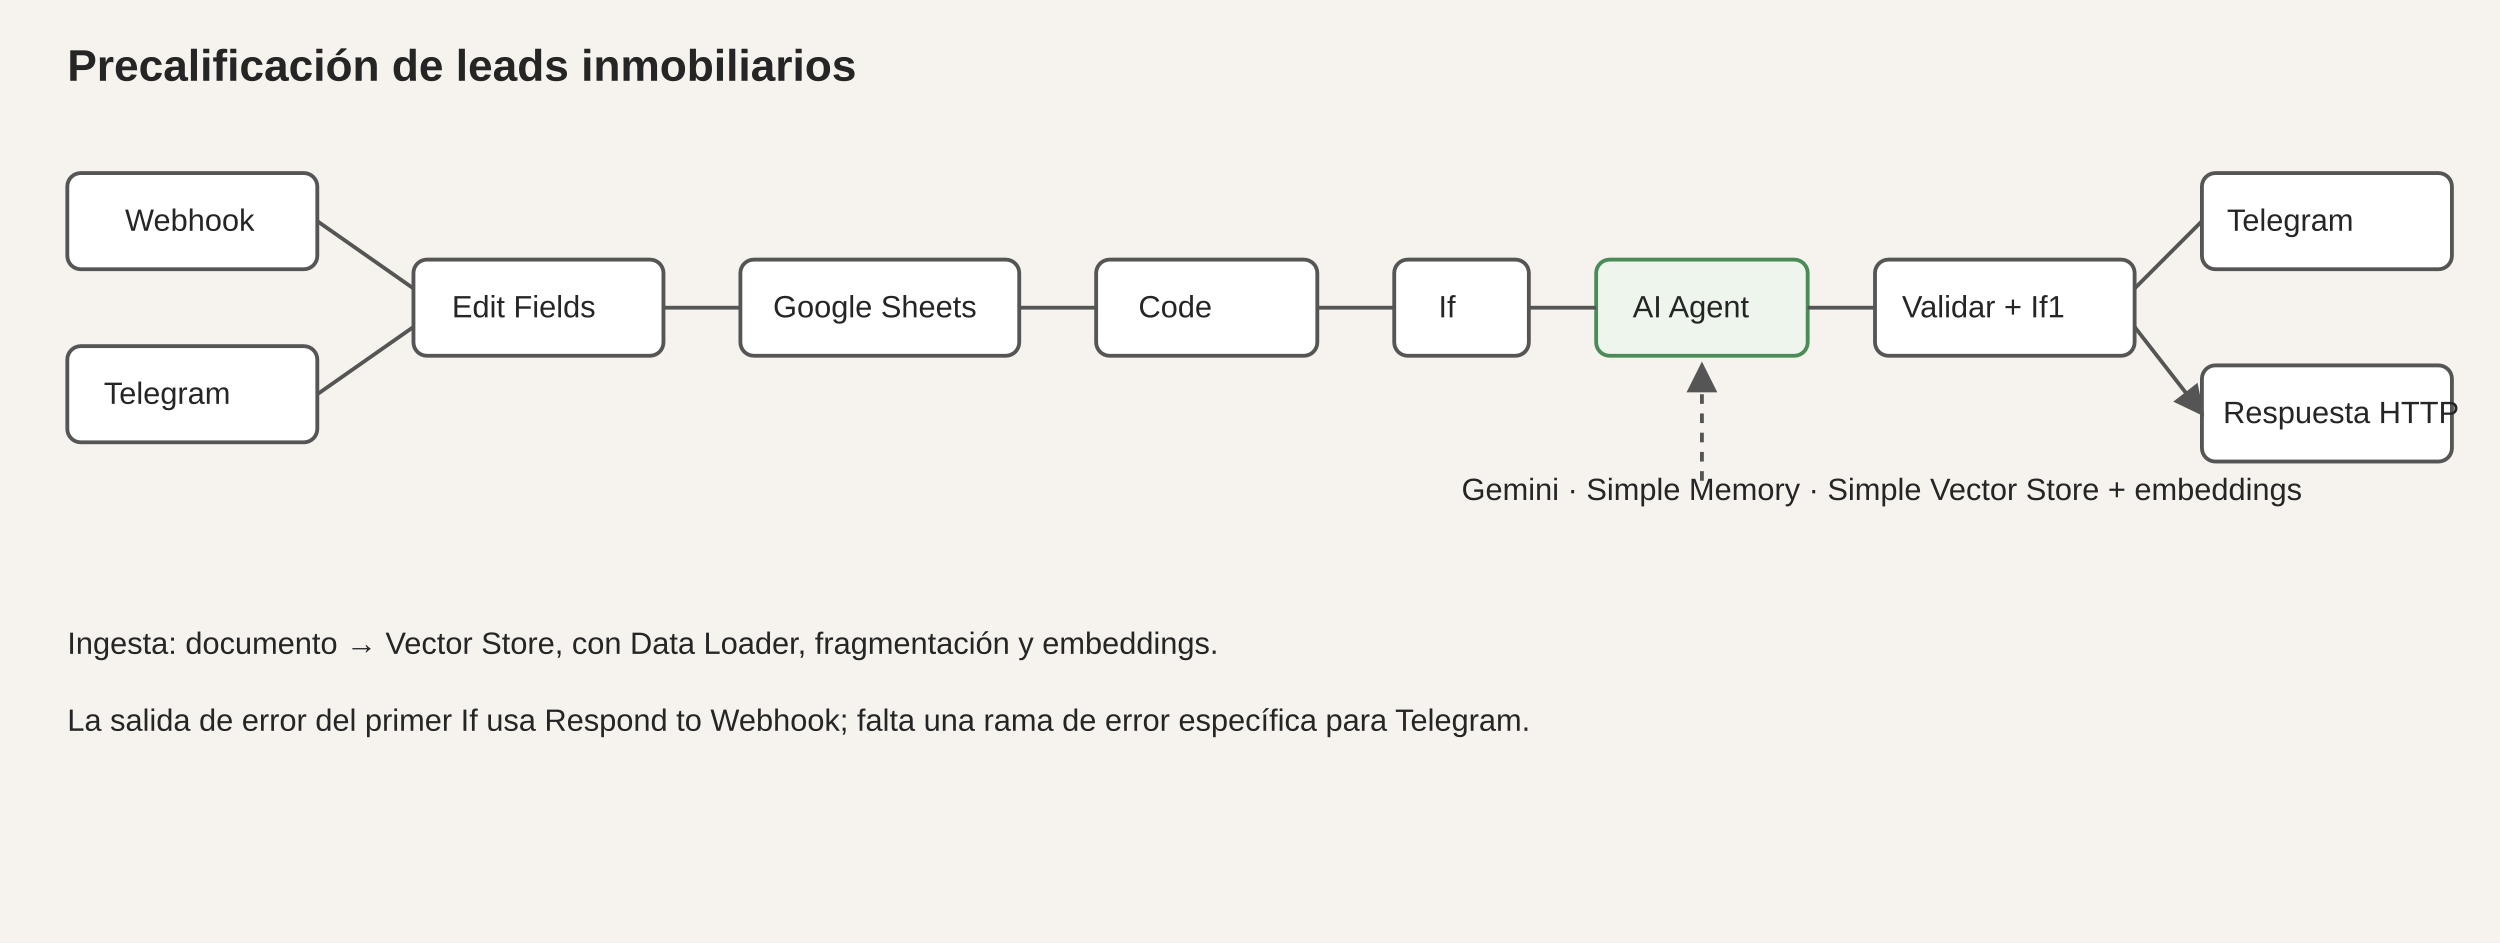
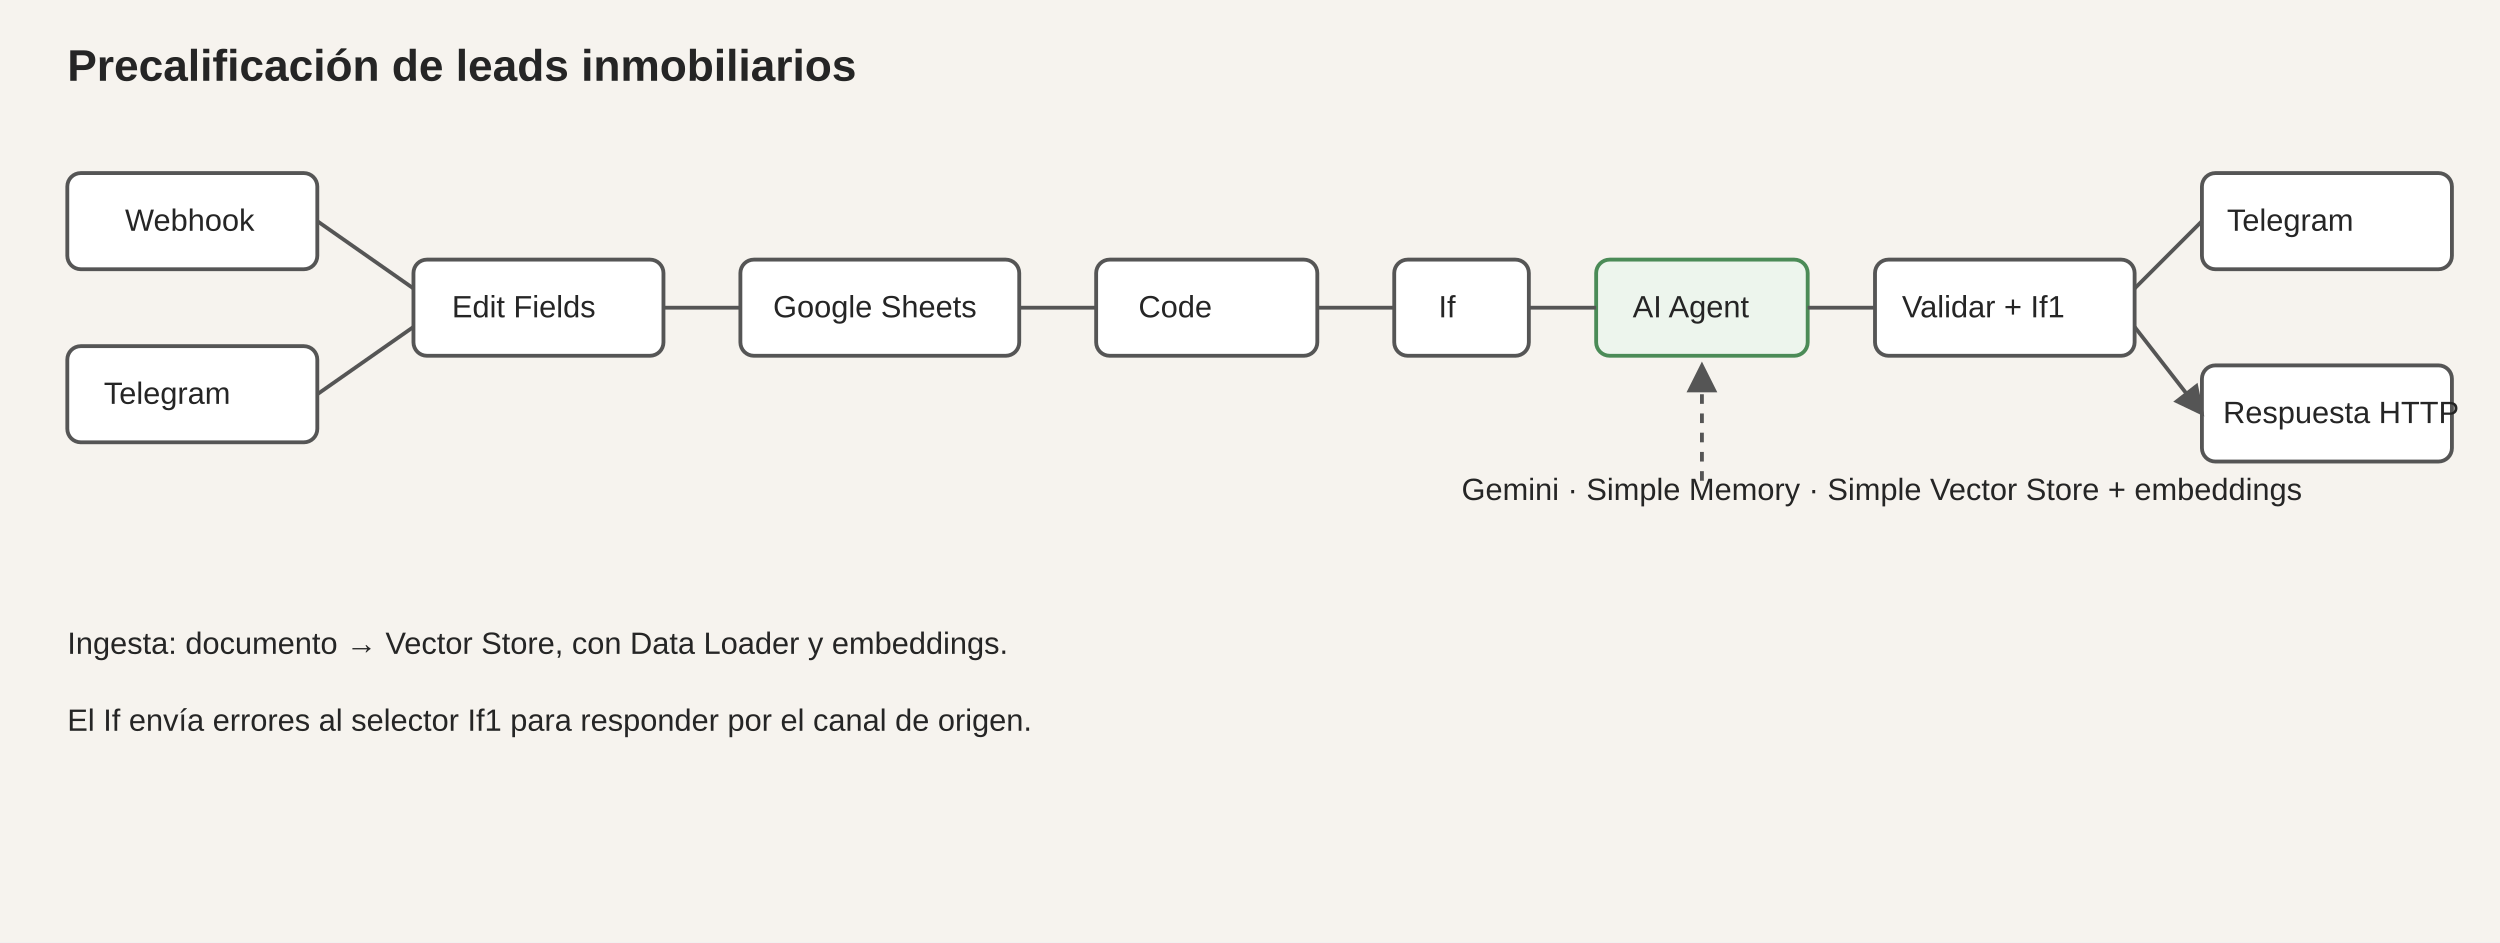
<svg xmlns="http://www.w3.org/2000/svg" width="1300" height="490" viewBox="0 0 1300 490">
  <rect width="1300" height="490" fill="#f6f3ee" />
  <style>text{font:16px Arial;fill:#252525}.title{font-size:23px;font-weight:bold}.box{fill:white;stroke:#555;stroke-width:2}.ai{fill:#edf5ed;stroke:#4b8b57;stroke-width:2}.line{fill:none;stroke:#555;stroke-width:2;marker-end:url(#arrow)}.dash{stroke-dasharray:5 5}</style>
  <defs>
    <marker id="arrow" markerWidth="8" markerHeight="8" refX="7" refY="4" orient="auto">
      <path d="M0 0L8 4L0 8z" fill="#555" />
    </marker>
  </defs>
  <text x="35" y="42" class="title">Precalificación de leads inmobiliarios</text>
  <g class="box">
    <rect x="35" y="90" width="130" height="50" rx="7" />
    <rect x="35" y="180" width="130" height="50" rx="7" />
    <rect x="215" y="135" width="130" height="50" rx="7" />
    <rect x="385" y="135" width="145" height="50" rx="7" />
    <rect x="570" y="135" width="115" height="50" rx="7" />
    <rect x="725" y="135" width="70" height="50" rx="7" />
    <rect x="975" y="135" width="135" height="50" rx="7" />
    <rect x="1145" y="90" width="130" height="50" rx="7" />
    <rect x="1145" y="190" width="130" height="50" rx="7" />
  </g>
  <rect x="830" y="135" width="110" height="50" rx="7" class="ai" />
  <text x="65" y="120">Webhook</text>
  <text x="54" y="210">Telegram</text>
  <text x="235" y="165">Edit Fields</text>
  <text x="402" y="165">Google Sheets</text>
  <text x="592" y="165">Code</text>
  <text x="748" y="165">If</text>
  <text x="849" y="165">AI Agent</text>
  <text x="989" y="165">Validar + If1</text>
  <text x="1158" y="120">Telegram</text>
  <text x="1156" y="220">Respuesta HTTP</text>
  <path class="line" d="M165 115 L215 150 M165 205 L215 170 M345 160 H385 M530 160 H570 M685 160 H725 M795 160 H830 M940 160 H975 M1110 150 L1145 115 M1110 170 L1145 215" />
  <text x="760" y="260">Gemini · Simple Memory · Simple Vector Store + embeddings</text>
  <path class="line dash" d="M885 250 V190" />
-   <text x="35" y="340">Ingesta: documento → Vector Store, con Data Loader, fragmentación y embeddings.</text>
-   <text x="35" y="380">La salida de error del primer If usa Respond to Webhook; falta una rama de error específica para Telegram.</text>
+   <text x="35" y="340">Ingesta: documento → Vector Store, con Data Loader y embeddings.</text>
+   <text x="35" y="380">El If envía errores al selector If1 para responder por el canal de origen.</text>
</svg>
